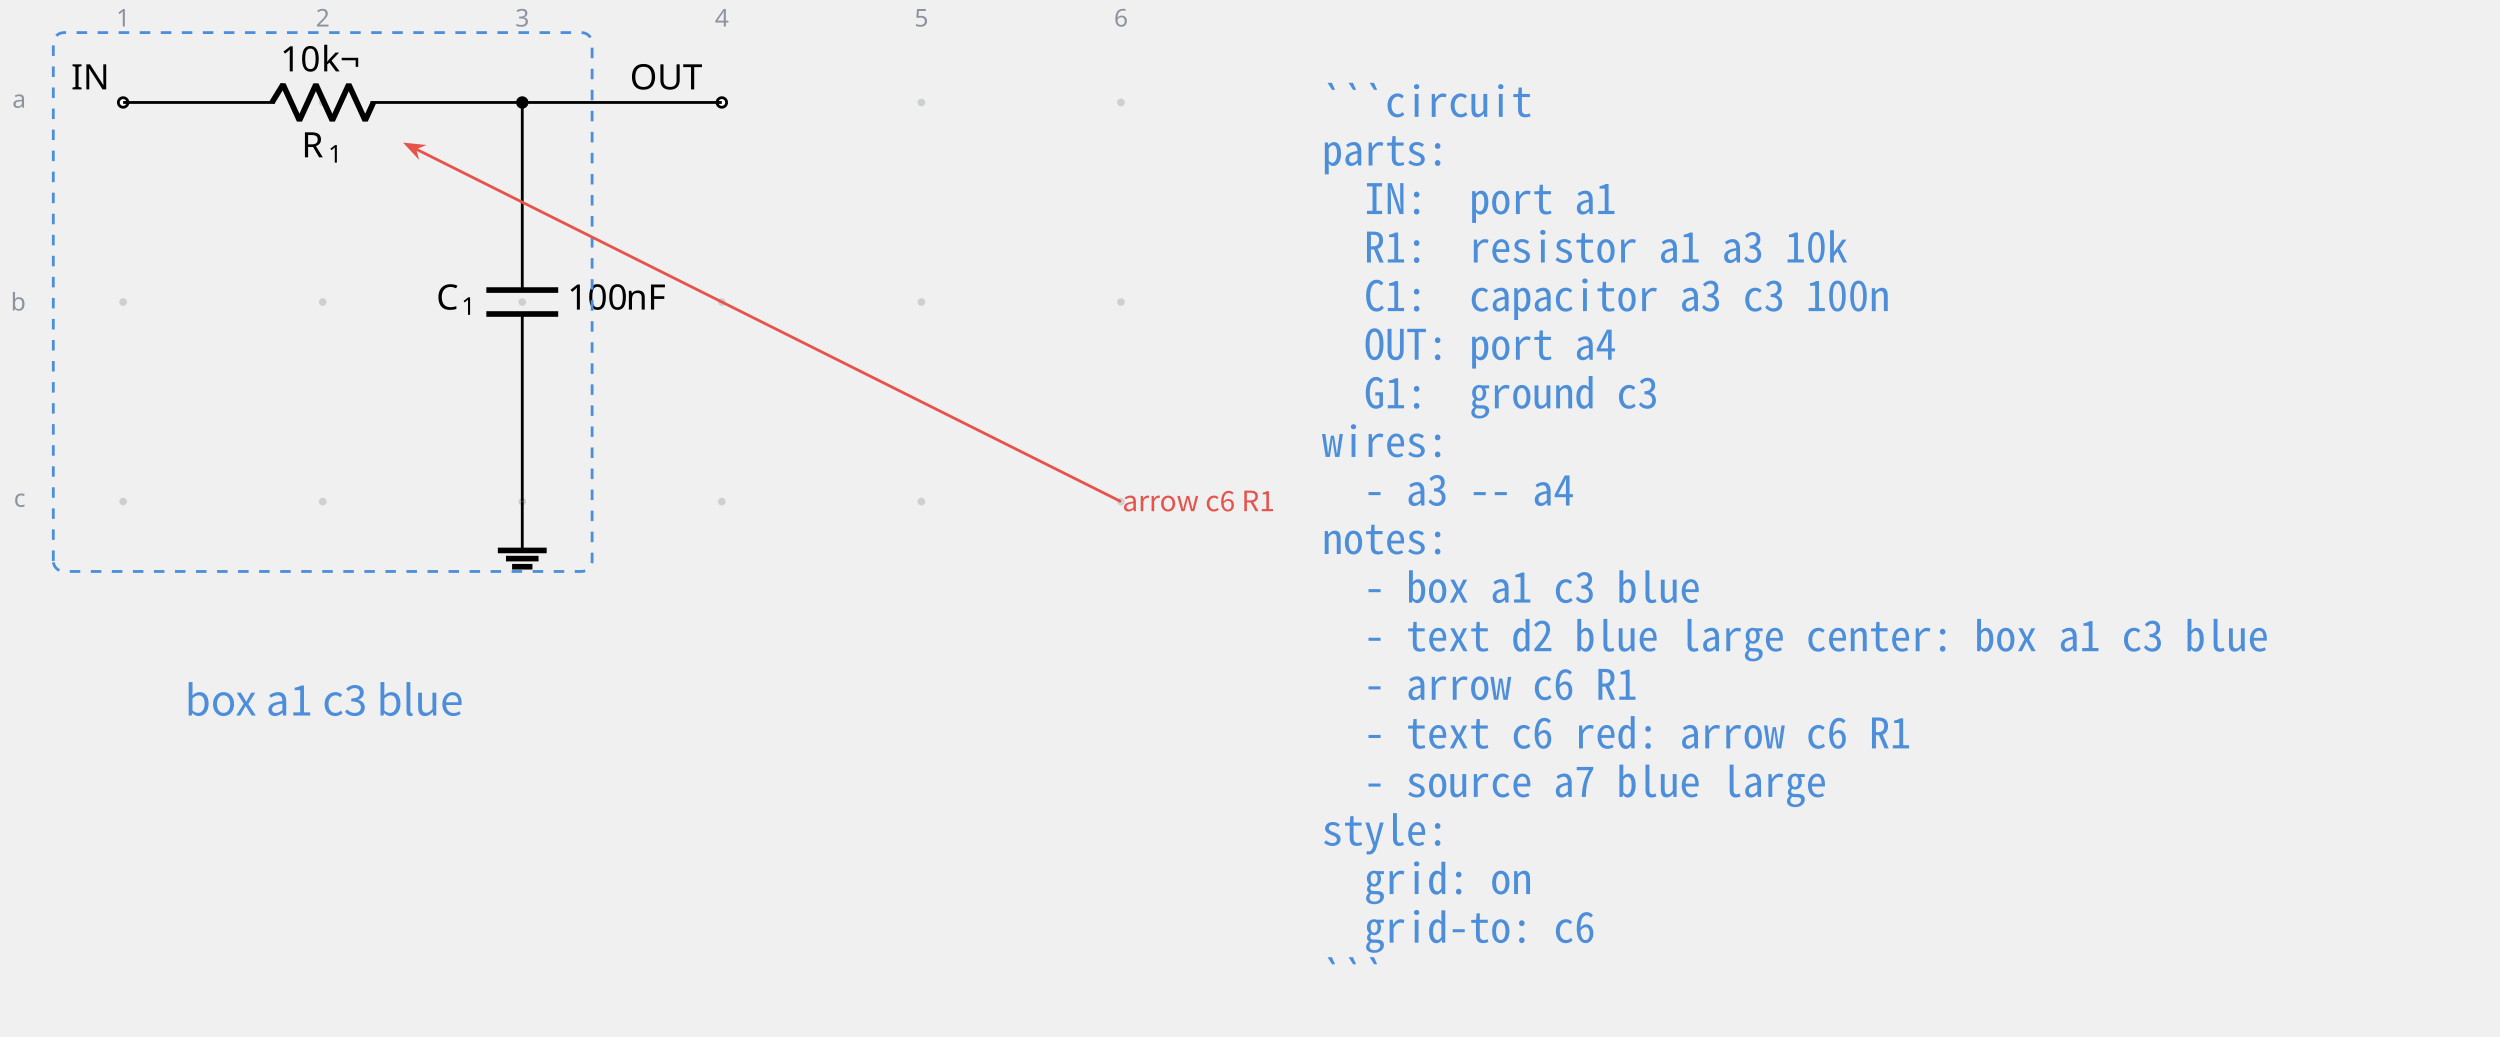
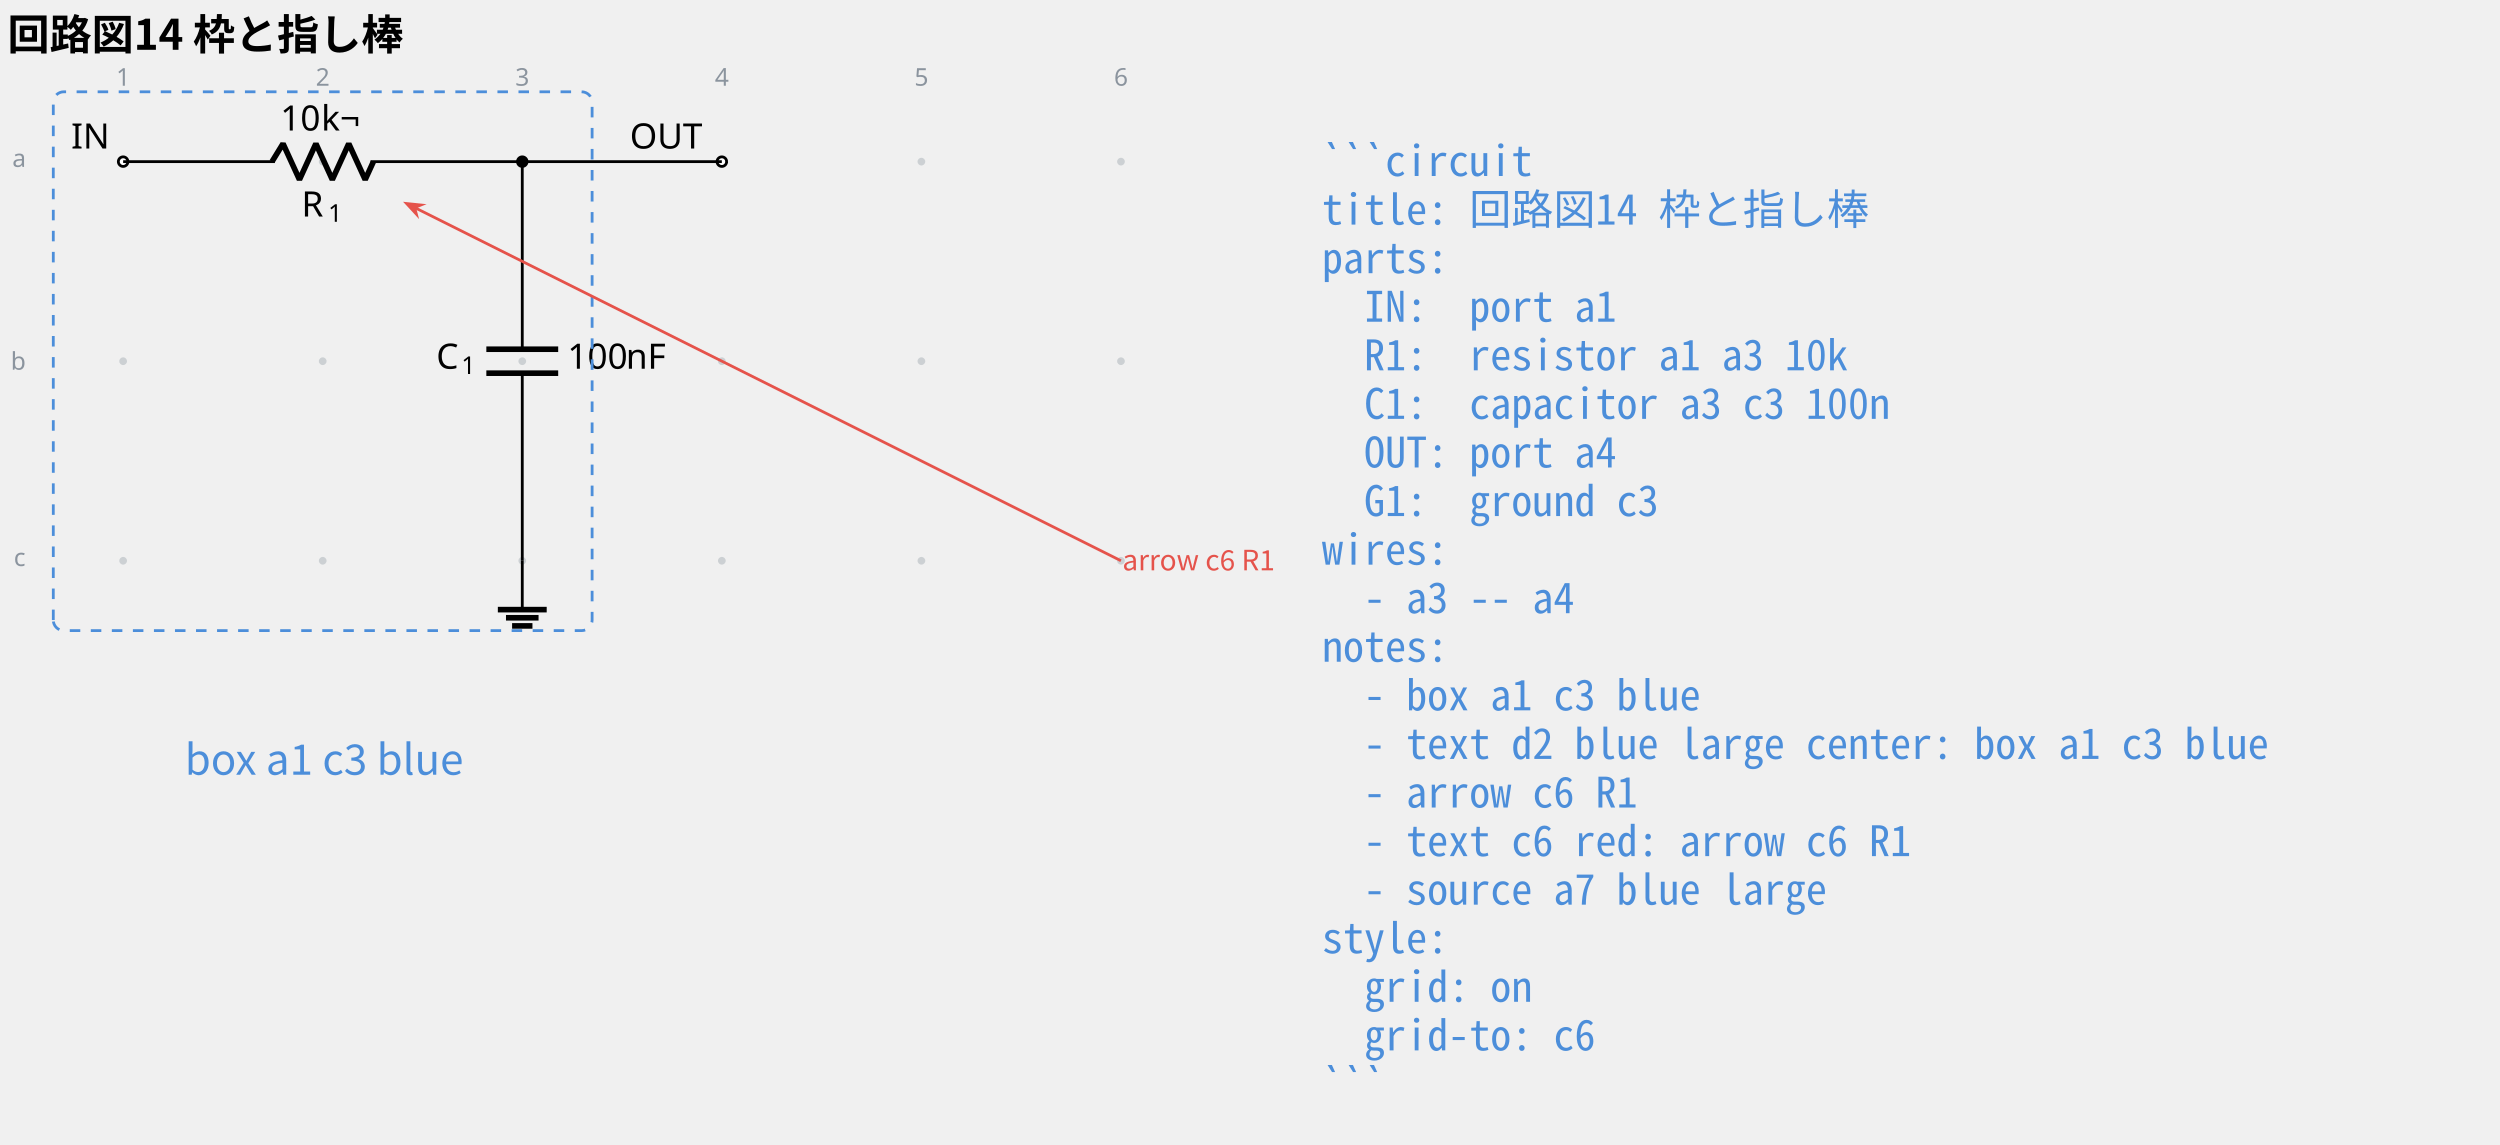
- <svg xmlns="http://www.w3.org/2000/svg" data-circuit-fence="0.1.0" fill="currentColor" width="950.495" height="394.257" viewBox="-72 -72 712.871 295.693">
+ <svg xmlns="http://www.w3.org/2000/svg" data-circuit-fence="0.1.0" fill="currentColor" width="950.495" height="435.191" viewBox="-72 -72 712.871 326.393">
  <g stroke="currentColor" stroke-miterlimit="10" stroke-width=".8">
-     <path fill="#8b949e" fill-opacity=".35" stroke="none" stroke-opacity=".35" d="M-35.787-42.781a1.1 1.1 0 1 0-2.2 0 1.1 1.1 0 0 0 2.2 0M-35.787 14.124a1.1 1.1 0 1 0-2.2 0 1.1 1.1 0 0 0 2.2 0M-35.787 71.03a1.1 1.1 0 1 0-2.2 0 1.1 1.1 0 0 0 2.2 0M21.118-42.781a1.1 1.1 0 1 0-2.2 0 1.1 1.1 0 0 0 2.2 0M21.118 14.124a1.1 1.1 0 1 0-2.2 0 1.1 1.1 0 0 0 2.2 0M21.118 71.03a1.1 1.1 0 1 0-2.2 0 1.1 1.1 0 0 0 2.2 0M78.024-42.781a1.1 1.1 0 1 0-2.2 0 1.1 1.1 0 0 0 2.2 0M78.024 14.124a1.1 1.1 0 1 0-2.2 0 1.1 1.1 0 0 0 2.2 0M78.024 71.03a1.1 1.1 0 1 0-2.2 0 1.1 1.1 0 0 0 2.2 0M134.93-42.781a1.1 1.1 0 1 0-2.2 0 1.1 1.1 0 0 0 2.2 0M134.93 14.124a1.1 1.1 0 1 0-2.2 0 1.1 1.1 0 0 0 2.2 0M134.93 71.03a1.1 1.1 0 1 0-2.2 0 1.1 1.1 0 0 0 2.2 0M191.835-42.781a1.1 1.1 0 1 0-2.2 0 1.1 1.1 0 0 0 2.2 0M191.835 14.124a1.1 1.1 0 1 0-2.2 0 1.1 1.1 0 0 0 2.2 0M191.835 71.03a1.1 1.1 0 1 0-2.2 0 1.1 1.1 0 0 0 2.2 0M248.74-42.781a1.1 1.1 0 1 0-2.2 0 1.1 1.1 0 0 0 2.2 0M248.74 14.124a1.1 1.1 0 1 0-2.2 0 1.1 1.1 0 0 0 2.2 0M248.74 71.03a1.1 1.1 0 1 0-2.2 0 1.1 1.1 0 0 0 2.2 0m-1.1 0" />
+     <path fill="#8b949e" fill-opacity=".35" stroke="none" stroke-opacity=".35" d="M-35.787-25.909a1.1 1.1 0 1 0-2.2 0 1.1 1.1 0 0 0 2.2 0M-35.787 30.997a1.1 1.1 0 1 0-2.2 0 1.1 1.1 0 0 0 2.2 0M-35.787 87.902a1.1 1.1 0 1 0-2.2 0 1.1 1.1 0 0 0 2.2 0M21.118-25.909a1.1 1.1 0 1 0-2.2 0 1.1 1.1 0 0 0 2.2 0M21.118 30.997a1.1 1.1 0 1 0-2.2 0 1.1 1.1 0 0 0 2.2 0M21.118 87.902a1.1 1.1 0 1 0-2.2 0 1.1 1.1 0 0 0 2.2 0M78.024-25.909a1.1 1.1 0 1 0-2.2 0 1.1 1.1 0 0 0 2.2 0M78.024 30.997a1.1 1.1 0 1 0-2.2 0 1.1 1.1 0 0 0 2.2 0M78.024 87.902a1.1 1.1 0 1 0-2.2 0 1.1 1.1 0 0 0 2.2 0M134.93-25.909a1.1 1.1 0 1 0-2.2 0 1.1 1.1 0 0 0 2.2 0M134.93 30.997a1.1 1.1 0 1 0-2.2 0 1.1 1.1 0 0 0 2.2 0M134.93 87.902a1.1 1.1 0 1 0-2.2 0 1.1 1.1 0 0 0 2.2 0M191.835-25.909a1.1 1.1 0 1 0-2.2 0 1.1 1.1 0 0 0 2.2 0M191.835 30.997a1.1 1.1 0 1 0-2.2 0 1.1 1.1 0 0 0 2.2 0M191.835 87.902a1.1 1.1 0 1 0-2.2 0 1.1 1.1 0 0 0 2.2 0M248.74-25.909a1.1 1.1 0 1 0-2.2 0 1.1 1.1 0 0 0 2.2 0M248.74 30.997a1.1 1.1 0 1 0-2.2 0 1.1 1.1 0 0 0 2.2 0M248.74 87.902a1.1 1.1 0 1 0-2.2 0 1.1 1.1 0 0 0 2.2 0m-1.1 0" />
    <g fill="#8b949e" stroke="#8b949e">
-       <text x="-36.887" y="-42.781" fill="#8b949e" stroke="none" font-family="cmr7" font-size="7" transform="translate(-1.993 -21.645)">1</text>
+       <text x="-36.887" y="-25.909" fill="#8b949e" stroke="none" font-family="cmr7" font-size="7" transform="translate(-1.993 -21.645)">1</text>
    </g>
    <g fill="#8b949e" stroke="#8b949e">
-       <text x="-36.887" y="-42.781" fill="#8b949e" stroke="none" font-family="cmr7" font-size="7" transform="translate(54.912 -21.645)">2</text>
+       <text x="-36.887" y="-25.909" fill="#8b949e" stroke="none" font-family="cmr7" font-size="7" transform="translate(54.912 -21.645)">2</text>
    </g>
    <g fill="#8b949e" stroke="#8b949e">
-       <text x="-36.887" y="-42.781" fill="#8b949e" stroke="none" font-family="cmr7" font-size="7" transform="translate(111.818 -21.645)">3</text>
+       <text x="-36.887" y="-25.909" fill="#8b949e" stroke="none" font-family="cmr7" font-size="7" transform="translate(111.818 -21.645)">3</text>
    </g>
    <g fill="#8b949e" stroke="#8b949e">
-       <text x="-36.887" y="-42.781" fill="#8b949e" stroke="none" font-family="cmr7" font-size="7" transform="translate(168.723 -21.645)">4</text>
+       <text x="-36.887" y="-25.909" fill="#8b949e" stroke="none" font-family="cmr7" font-size="7" transform="translate(168.723 -21.645)">4</text>
    </g>
    <g fill="#8b949e" stroke="#8b949e">
-       <text x="-36.887" y="-42.781" fill="#8b949e" stroke="none" font-family="cmr7" font-size="7" transform="translate(225.629 -21.645)">5</text>
+       <text x="-36.887" y="-25.909" fill="#8b949e" stroke="none" font-family="cmr7" font-size="7" transform="translate(225.629 -21.645)">5</text>
    </g>
    <g fill="#8b949e" stroke="#8b949e">
-       <text x="-36.887" y="-42.781" fill="#8b949e" stroke="none" font-family="cmr7" font-size="7" transform="translate(282.534 -21.645)">6</text>
+       <text x="-36.887" y="-25.909" fill="#8b949e" stroke="none" font-family="cmr7" font-size="7" transform="translate(282.534 -21.645)">6</text>
    </g>
    <g fill="#8b949e" stroke="#8b949e">
-       <text x="-36.887" y="-42.781" fill="#8b949e" stroke="none" font-family="cmr7" font-size="7" transform="translate(-31.62 1.507)">a</text>
+       <text x="-36.887" y="-25.909" fill="#8b949e" stroke="none" font-family="cmr7" font-size="7" transform="translate(-31.62 1.507)">a</text>
    </g>
    <g fill="#8b949e" stroke="#8b949e">
-       <text x="-36.887" y="-42.781" fill="#8b949e" stroke="none" font-family="cmr7" font-size="7" transform="translate(-32.05 59.336)">b</text>
+       <text x="-36.887" y="-25.909" fill="#8b949e" stroke="none" font-family="cmr7" font-size="7" transform="translate(-32.05 59.336)">b</text>
    </g>
    <g fill="#8b949e" stroke="#8b949e">
-       <text x="-36.887" y="-42.781" fill="#8b949e" stroke="none" font-family="cmr7" font-size="7" transform="translate(-31.189 115.318)">c</text>
+       <text x="-36.887" y="-25.909" fill="#8b949e" stroke="none" font-family="cmr7" font-size="7" transform="translate(-31.189 115.318)">c</text>
    </g>
    <g fill="#ffffff">
-       <path d="M-35.522-42.781a1.365 1.365 0 1 0-2.73 0 1.365 1.365 0 0 0 2.73 0Zm-1.365 0" />
+       <path d="M-35.522-25.909a1.365 1.365 0 1 0-2.73 0 1.365 1.365 0 0 0 2.73 0Zm-1.365 0" />
    </g>
-     <text x="-36.887" y="-42.781" stroke="none" font-family="cmr10" font-size="10" transform="translate(-14.844 -3.733)">IN</text>
-     <path fill="none" d="M-36.887-42.781h.4m-.4 0H6.36m27.315 0h43.248m-.4 0h.4" />
+     <text x="-36.887" y="-25.909" stroke="none" font-family="cmr10" font-size="10" transform="translate(-14.844 -3.733)">IN</text>
+     <path fill="none" d="M-36.887-25.909h.4m-.4 0H6.36m27.315 0h43.248m-.4 0h.4" />
    <g stroke-linejoin="bevel" stroke-width="1.6">
-       <path fill="none" d="m5.561-42.781 3.143-5.122L13.39-37.66l4.685-10.243 4.686 10.243 4.686-10.243 4.686 10.243 2.343-5.121" />
+       <path fill="none" d="m5.561-25.909 3.143-5.121 4.686 10.243 4.685-10.243 4.686 10.243 4.686-10.243 4.686 10.243 2.343-5.122" />
    </g>
    <g stroke="none">
-       <text x="-36.887" y="-42.781" font-family="cmmi10" font-size="10" transform="translate(50.866 15.648)">R</text>
-       <text x="-29.294" y="-41.281" font-family="cmr7" font-size="7" transform="translate(50.866 15.648)">1</text>
+       <text x="-36.887" y="-25.909" font-family="cmmi10" font-size="10" transform="translate(50.866 15.648)">R</text>
+       <text x="-29.294" y="-24.409" font-family="cmr7" font-size="7" transform="translate(50.866 15.648)">1</text>
    </g>
    <g stroke="none" font-family="cmr10" font-size="10">
-       <text x="-36.887" y="-42.781" transform="translate(44.822 -8.863)">10</text>
-       <text x="-25.221" y="-42.781" transform="translate(44.822 -8.863)">k¬</text>
+       <text x="-36.887" y="-25.909" transform="translate(44.822 -8.863)">10</text>
+       <text x="-25.221" y="-25.909" transform="translate(44.822 -8.863)">k¬</text>
    </g>
-     <path fill="none" d="M76.924-42.781v.4m0-.4v53.49m0 6.83v53.49m0-.399v.4" />
+     <path fill="none" d="M76.924-25.909v.4m0-.4v53.491m0 6.829v53.491m0-.4v.4" />
    <g stroke-width="1.6">
-       <path fill="none" d="M87.167 10.71H66.68m20.486 6.828H66.68" />
+       <path fill="none" d="M87.167 27.582H66.68m20.486 6.829H66.68" />
    </g>
    <g stroke="none">
-       <text x="-36.887" y="-42.781" font-family="cmmi10" font-size="10" transform="translate(89.296 59.058)">C</text>
-       <text x="-29.74" y="-41.281" font-family="cmr7" font-size="7" transform="translate(89.296 59.058)">1</text>
+       <text x="-36.887" y="-25.909" font-family="cmmi10" font-size="10" transform="translate(89.296 59.058)">C</text>
+       <text x="-29.74" y="-24.409" font-family="cmr7" font-size="7" transform="translate(89.296 59.058)">1</text>
    </g>
    <g stroke="none" font-family="cmr10" font-size="10">
-       <text x="-36.887" y="-42.781" transform="translate(126.693 59.058)">100</text>
-       <text x="-20.22" y="-42.781" transform="translate(126.693 59.058)">nF</text>
+       <text x="-36.887" y="-25.909" transform="translate(126.693 59.058)">100</text>
+       <text x="-20.22" y="-25.909" transform="translate(126.693 59.058)">nF</text>
    </g>
    <g fill="#ffffff">
-       <path d="M135.195-42.781a1.365 1.365 0 1 0-2.731 0 1.365 1.365 0 0 0 2.73 0Zm-1.366 0" />
+       <path d="M135.195-25.909a1.365 1.365 0 1 0-2.731 0 1.365 1.365 0 0 0 2.73 0Zm-1.366 0" />
    </g>
-     <text x="-36.887" y="-42.781" stroke="none" font-family="cmr10" font-size="10" transform="translate(144.483 -3.733)">OUT</text>
-     <path fill="none" d="M76.924 71.03v13.93" />
-     <path fill="none" stroke-width="1.6" d="M69.959 84.96h13.93M72.28 87.282h9.287m-7.545 2.322h5.804" />
-     <path fill="none" d="M76.924-42.781h56.905" />
-     <path d="M78.29-42.781a1.365 1.365 0 1 0-2.732 0 1.365 1.365 0 0 0 2.731 0Zm-1.366 0" />
-     <path fill="none" stroke="#4c8eda" stroke-dasharray="3.0,3.0" d="M-56.804 87.947V-59.698a3 3 0 0 1 3-3H93.841a3 3 0 0 1 3 3V87.947a3 3 0 0 1-3 3H-53.804a3 3 0 0 1-3-3ZM96.841-62.698" />
+     <text x="-36.887" y="-25.909" stroke="none" font-family="cmr10" font-size="10" transform="translate(144.483 -3.733)">OUT</text>
+     <path fill="none" d="M76.924 87.902v13.93" />
+     <path fill="none" stroke-width="1.6" d="M69.959 101.833h13.93m-11.609 2.321h9.287m-7.545 2.322h5.804" />
+     <path fill="none" d="M76.924-25.909h56.905" />
+     <path d="M78.29-25.909a1.365 1.365 0 1 0-2.732 0 1.365 1.365 0 0 0 2.731 0Zm-1.366 0" />
+     <path fill="none" stroke="#4c8eda" stroke-dasharray="3.0,3.0" d="M-56.804 104.819V-42.826a3 3 0 0 1 3-3H93.841a3 3 0 0 1 3 3V104.82a3 3 0 0 1-3 3H-53.804a3 3 0 0 1-3-3ZM96.841-45.826" />
    <g>
-       <text x="-36.887" y="-42.781" fill="#4c8eda" stroke="none" font-family="'Noto Sans CJK JP','Noto Sans JP','Hiragino Sans','Yu Gothic',sans-serif" font-size="12" transform="translate(57.305 174.816)" text-anchor="middle">box a1 c3 blue</text>
+       <text x="-36.887" y="-25.909" fill="#4c8eda" stroke="none" font-family="'Noto Sans CJK JP','Noto Sans JP','Hiragino Sans','Yu Gothic',sans-serif" font-size="12" transform="translate(57.305 174.816)" text-anchor="middle">box a1 c3 blue</text>
    </g>
    <g fill="#e5534b" stroke="#e5534b">
-       <path fill="none" d="M247.64 71.03 46.407-29.601" />
-       <path stroke-width=".8" d="m43.941-30.834 2.777 3.008-.49-1.865 1.785-.727Z" />
+       <path fill="none" d="M247.64 87.902 46.407-12.728" />
+       <path stroke-width=".8" d="m43.941-13.962 2.777 3.009-.49-1.865 1.785-.727Z" />
    </g>
    <g>
-       <text x="-36.887" y="-42.781" fill="#e5534b" stroke="none" font-family="'Noto Sans CJK JP','Noto Sans JP','Hiragino Sans','Yu Gothic',sans-serif" font-size="8" transform="translate(284.927 116.544)">arrow c6 R1</text>
+       <text x="-36.887" y="-25.909" fill="#e5534b" stroke="none" font-family="'Noto Sans CJK JP','Noto Sans JP','Hiragino Sans','Yu Gothic',sans-serif" font-size="8" transform="translate(284.927 116.544)">arrow c6 R1</text>
    </g>
    <g>
-       <text x="-36.887" y="-42.781" fill="#4c8eda" stroke="none" font-family="'Noto Sans Mono CJK JP',ui-monospace,'SFMono-Regular',Consolas,'Liberation Mono',monospace" font-size="12" transform="translate(341.833 4.1)" xml:space="preserve">```circuit</text>
+       <text x="-36.887" y="-25.909" fill="#4c8eda" stroke="none" font-family="'Noto Sans Mono CJK JP',ui-monospace,'SFMono-Regular',Consolas,'Liberation Mono',monospace" font-size="12" transform="translate(341.833 4.1)" xml:space="preserve">```circuit</text>
    </g>
    <g>
-       <text x="-36.887" y="-42.781" fill="#4c8eda" stroke="none" font-family="'Noto Sans Mono CJK JP',ui-monospace,'SFMono-Regular',Consolas,'Liberation Mono',monospace" font-size="12" transform="translate(341.833 17.956)" xml:space="preserve">parts:</text>
+       <text x="-36.887" y="-25.909" fill="#4c8eda" stroke="none" font-family="'Noto Sans Mono CJK JP',ui-monospace,'SFMono-Regular',Consolas,'Liberation Mono',monospace" font-size="12" transform="translate(341.833 17.956)" xml:space="preserve">title: 回路図14 枠と指し棒</text>
    </g>
    <g>
-       <text x="-36.887" y="-42.781" fill="#4c8eda" stroke="none" font-family="'Noto Sans Mono CJK JP',ui-monospace,'SFMono-Regular',Consolas,'Liberation Mono',monospace" font-size="12" transform="translate(341.833 31.813)" xml:space="preserve">  IN:  port a1</text>
+       <text x="-36.887" y="-25.909" fill="#4c8eda" stroke="none" font-family="'Noto Sans Mono CJK JP',ui-monospace,'SFMono-Regular',Consolas,'Liberation Mono',monospace" font-size="12" transform="translate(341.833 31.813)" xml:space="preserve">parts:</text>
    </g>
    <g>
-       <text x="-36.887" y="-42.781" fill="#4c8eda" stroke="none" font-family="'Noto Sans Mono CJK JP',ui-monospace,'SFMono-Regular',Consolas,'Liberation Mono',monospace" font-size="12" transform="translate(341.833 45.641)" xml:space="preserve">  R1:  resistor a1 a3 10k</text>
+       <text x="-36.887" y="-25.909" fill="#4c8eda" stroke="none" font-family="'Noto Sans Mono CJK JP',ui-monospace,'SFMono-Regular',Consolas,'Liberation Mono',monospace" font-size="12" transform="translate(341.833 45.641)" xml:space="preserve">  IN:  port a1</text>
    </g>
    <g>
-       <text x="-36.887" y="-42.781" fill="#4c8eda" stroke="none" font-family="'Noto Sans Mono CJK JP',ui-monospace,'SFMono-Regular',Consolas,'Liberation Mono',monospace" font-size="12" transform="translate(341.833 59.498)" xml:space="preserve">  C1:  capacitor a3 c3 100n</text>
+       <text x="-36.887" y="-25.909" fill="#4c8eda" stroke="none" font-family="'Noto Sans Mono CJK JP',ui-monospace,'SFMono-Regular',Consolas,'Liberation Mono',monospace" font-size="12" transform="translate(341.833 59.498)" xml:space="preserve">  R1:  resistor a1 a3 10k</text>
    </g>
    <g>
-       <text x="-36.887" y="-42.781" fill="#4c8eda" stroke="none" font-family="'Noto Sans Mono CJK JP',ui-monospace,'SFMono-Regular',Consolas,'Liberation Mono',monospace" font-size="12" transform="translate(341.833 73.354)" xml:space="preserve">  OUT: port a4</text>
+       <text x="-36.887" y="-25.909" fill="#4c8eda" stroke="none" font-family="'Noto Sans Mono CJK JP',ui-monospace,'SFMono-Regular',Consolas,'Liberation Mono',monospace" font-size="12" transform="translate(341.833 73.354)" xml:space="preserve">  C1:  capacitor a3 c3 100n</text>
    </g>
    <g>
-       <text x="-36.887" y="-42.781" fill="#4c8eda" stroke="none" font-family="'Noto Sans Mono CJK JP',ui-monospace,'SFMono-Regular',Consolas,'Liberation Mono',monospace" font-size="12" transform="translate(341.833 87.21)" xml:space="preserve">  G1:  ground c3</text>
+       <text x="-36.887" y="-25.909" fill="#4c8eda" stroke="none" font-family="'Noto Sans Mono CJK JP',ui-monospace,'SFMono-Regular',Consolas,'Liberation Mono',monospace" font-size="12" transform="translate(341.833 87.21)" xml:space="preserve">  OUT: port a4</text>
    </g>
    <g>
-       <text x="-36.887" y="-42.781" fill="#4c8eda" stroke="none" font-family="'Noto Sans Mono CJK JP',ui-monospace,'SFMono-Regular',Consolas,'Liberation Mono',monospace" font-size="12" transform="translate(341.833 101.067)" xml:space="preserve">wires:</text>
+       <text x="-36.887" y="-25.909" fill="#4c8eda" stroke="none" font-family="'Noto Sans Mono CJK JP',ui-monospace,'SFMono-Regular',Consolas,'Liberation Mono',monospace" font-size="12" transform="translate(341.833 101.067)" xml:space="preserve">  G1:  ground c3</text>
    </g>
    <g>
-       <text x="-36.887" y="-42.781" fill="#4c8eda" stroke="none" font-family="'Noto Sans Mono CJK JP',ui-monospace,'SFMono-Regular',Consolas,'Liberation Mono',monospace" font-size="12" transform="translate(341.833 114.924)" xml:space="preserve">  - a3 -- a4</text>
+       <text x="-36.887" y="-25.909" fill="#4c8eda" stroke="none" font-family="'Noto Sans Mono CJK JP',ui-monospace,'SFMono-Regular',Consolas,'Liberation Mono',monospace" font-size="12" transform="translate(341.833 114.924)" xml:space="preserve">wires:</text>
    </g>
    <g>
-       <text x="-36.887" y="-42.781" fill="#4c8eda" stroke="none" font-family="'Noto Sans Mono CJK JP',ui-monospace,'SFMono-Regular',Consolas,'Liberation Mono',monospace" font-size="12" transform="translate(341.833 128.751)" xml:space="preserve">notes:</text>
+       <text x="-36.887" y="-25.909" fill="#4c8eda" stroke="none" font-family="'Noto Sans Mono CJK JP',ui-monospace,'SFMono-Regular',Consolas,'Liberation Mono',monospace" font-size="12" transform="translate(341.833 128.751)" xml:space="preserve">  - a3 -- a4</text>
    </g>
    <g>
-       <text x="-36.887" y="-42.781" fill="#4c8eda" stroke="none" font-family="'Noto Sans Mono CJK JP',ui-monospace,'SFMono-Regular',Consolas,'Liberation Mono',monospace" font-size="12" transform="translate(341.833 142.608)" xml:space="preserve">  - box a1 c3 blue</text>
+       <text x="-36.887" y="-25.909" fill="#4c8eda" stroke="none" font-family="'Noto Sans Mono CJK JP',ui-monospace,'SFMono-Regular',Consolas,'Liberation Mono',monospace" font-size="12" transform="translate(341.833 142.608)" xml:space="preserve">notes:</text>
    </g>
    <g>
-       <text x="-36.887" y="-42.781" fill="#4c8eda" stroke="none" font-family="'Noto Sans Mono CJK JP',ui-monospace,'SFMono-Regular',Consolas,'Liberation Mono',monospace" font-size="12" transform="translate(341.833 156.464)" xml:space="preserve">  - text d2 blue large center: box a1 c3 blue</text>
+       <text x="-36.887" y="-25.909" fill="#4c8eda" stroke="none" font-family="'Noto Sans Mono CJK JP',ui-monospace,'SFMono-Regular',Consolas,'Liberation Mono',monospace" font-size="12" transform="translate(341.833 156.464)" xml:space="preserve">  - box a1 c3 blue</text>
    </g>
    <g>
-       <text x="-36.887" y="-42.781" fill="#4c8eda" stroke="none" font-family="'Noto Sans Mono CJK JP',ui-monospace,'SFMono-Regular',Consolas,'Liberation Mono',monospace" font-size="12" transform="translate(341.833 170.32)" xml:space="preserve">  - arrow c6 R1</text>
+       <text x="-36.887" y="-25.909" fill="#4c8eda" stroke="none" font-family="'Noto Sans Mono CJK JP',ui-monospace,'SFMono-Regular',Consolas,'Liberation Mono',monospace" font-size="12" transform="translate(341.833 170.32)" xml:space="preserve">  - text d2 blue large center: box a1 c3 blue</text>
    </g>
    <g>
-       <text x="-36.887" y="-42.781" fill="#4c8eda" stroke="none" font-family="'Noto Sans Mono CJK JP',ui-monospace,'SFMono-Regular',Consolas,'Liberation Mono',monospace" font-size="12" transform="translate(341.833 184.177)" xml:space="preserve">  - text c6 red: arrow c6 R1</text>
+       <text x="-36.887" y="-25.909" fill="#4c8eda" stroke="none" font-family="'Noto Sans Mono CJK JP',ui-monospace,'SFMono-Regular',Consolas,'Liberation Mono',monospace" font-size="12" transform="translate(341.833 184.177)" xml:space="preserve">  - arrow c6 R1</text>
    </g>
    <g>
-       <text x="-36.887" y="-42.781" fill="#4c8eda" stroke="none" font-family="'Noto Sans Mono CJK JP',ui-monospace,'SFMono-Regular',Consolas,'Liberation Mono',monospace" font-size="12" transform="translate(341.833 198.034)" xml:space="preserve">  - source a7 blue large</text>
+       <text x="-36.887" y="-25.909" fill="#4c8eda" stroke="none" font-family="'Noto Sans Mono CJK JP',ui-monospace,'SFMono-Regular',Consolas,'Liberation Mono',monospace" font-size="12" transform="translate(341.833 198.034)" xml:space="preserve">  - text c6 red: arrow c6 R1</text>
    </g>
    <g>
-       <text x="-36.887" y="-42.781" fill="#4c8eda" stroke="none" font-family="'Noto Sans Mono CJK JP',ui-monospace,'SFMono-Regular',Consolas,'Liberation Mono',monospace" font-size="12" transform="translate(341.833 211.862)" xml:space="preserve">style:</text>
+       <text x="-36.887" y="-25.909" fill="#4c8eda" stroke="none" font-family="'Noto Sans Mono CJK JP',ui-monospace,'SFMono-Regular',Consolas,'Liberation Mono',monospace" font-size="12" transform="translate(341.833 211.862)" xml:space="preserve">  - source a7 blue large</text>
    </g>
    <g>
-       <text x="-36.887" y="-42.781" fill="#4c8eda" stroke="none" font-family="'Noto Sans Mono CJK JP',ui-monospace,'SFMono-Regular',Consolas,'Liberation Mono',monospace" font-size="12" transform="translate(341.833 225.718)" xml:space="preserve">  grid: on</text>
+       <text x="-36.887" y="-25.909" fill="#4c8eda" stroke="none" font-family="'Noto Sans Mono CJK JP',ui-monospace,'SFMono-Regular',Consolas,'Liberation Mono',monospace" font-size="12" transform="translate(341.833 225.718)" xml:space="preserve">style:</text>
    </g>
    <g>
-       <text x="-36.887" y="-42.781" fill="#4c8eda" stroke="none" font-family="'Noto Sans Mono CJK JP',ui-monospace,'SFMono-Regular',Consolas,'Liberation Mono',monospace" font-size="12" transform="translate(341.833 239.575)" xml:space="preserve">  grid-to: c6</text>
+       <text x="-36.887" y="-25.909" fill="#4c8eda" stroke="none" font-family="'Noto Sans Mono CJK JP',ui-monospace,'SFMono-Regular',Consolas,'Liberation Mono',monospace" font-size="12" transform="translate(341.833 239.575)" xml:space="preserve">  grid: on</text>
    </g>
    <g>
-       <text x="-36.887" y="-42.781" fill="#4c8eda" stroke="none" font-family="'Noto Sans Mono CJK JP',ui-monospace,'SFMono-Regular',Consolas,'Liberation Mono',monospace" font-size="12" transform="translate(341.833 253.431)" xml:space="preserve">```</text>
+       <text x="-36.887" y="-25.909" fill="#4c8eda" stroke="none" font-family="'Noto Sans Mono CJK JP',ui-monospace,'SFMono-Regular',Consolas,'Liberation Mono',monospace" font-size="12" transform="translate(341.833 253.431)" xml:space="preserve">  grid-to: c6</text>
+     </g>
+     <g>
+       <text x="-36.887" y="-25.909" fill="#4c8eda" stroke="none" font-family="'Noto Sans Mono CJK JP',ui-monospace,'SFMono-Regular',Consolas,'Liberation Mono',monospace" font-size="12" transform="translate(341.833 267.288)" xml:space="preserve">```</text>
+     </g>
+     <g>
+       <text x="-36.887" y="-25.909" fill="currentColor" stroke="none" font-family="'Noto Sans CJK JP','Noto Sans JP','Hiragino Sans','Yu Gothic',sans-serif" font-size="12" transform="translate(-32.983 -31.889)" font-weight="bold">回路図14 枠と指し棒</text>
    </g>
  </g>
</svg>
